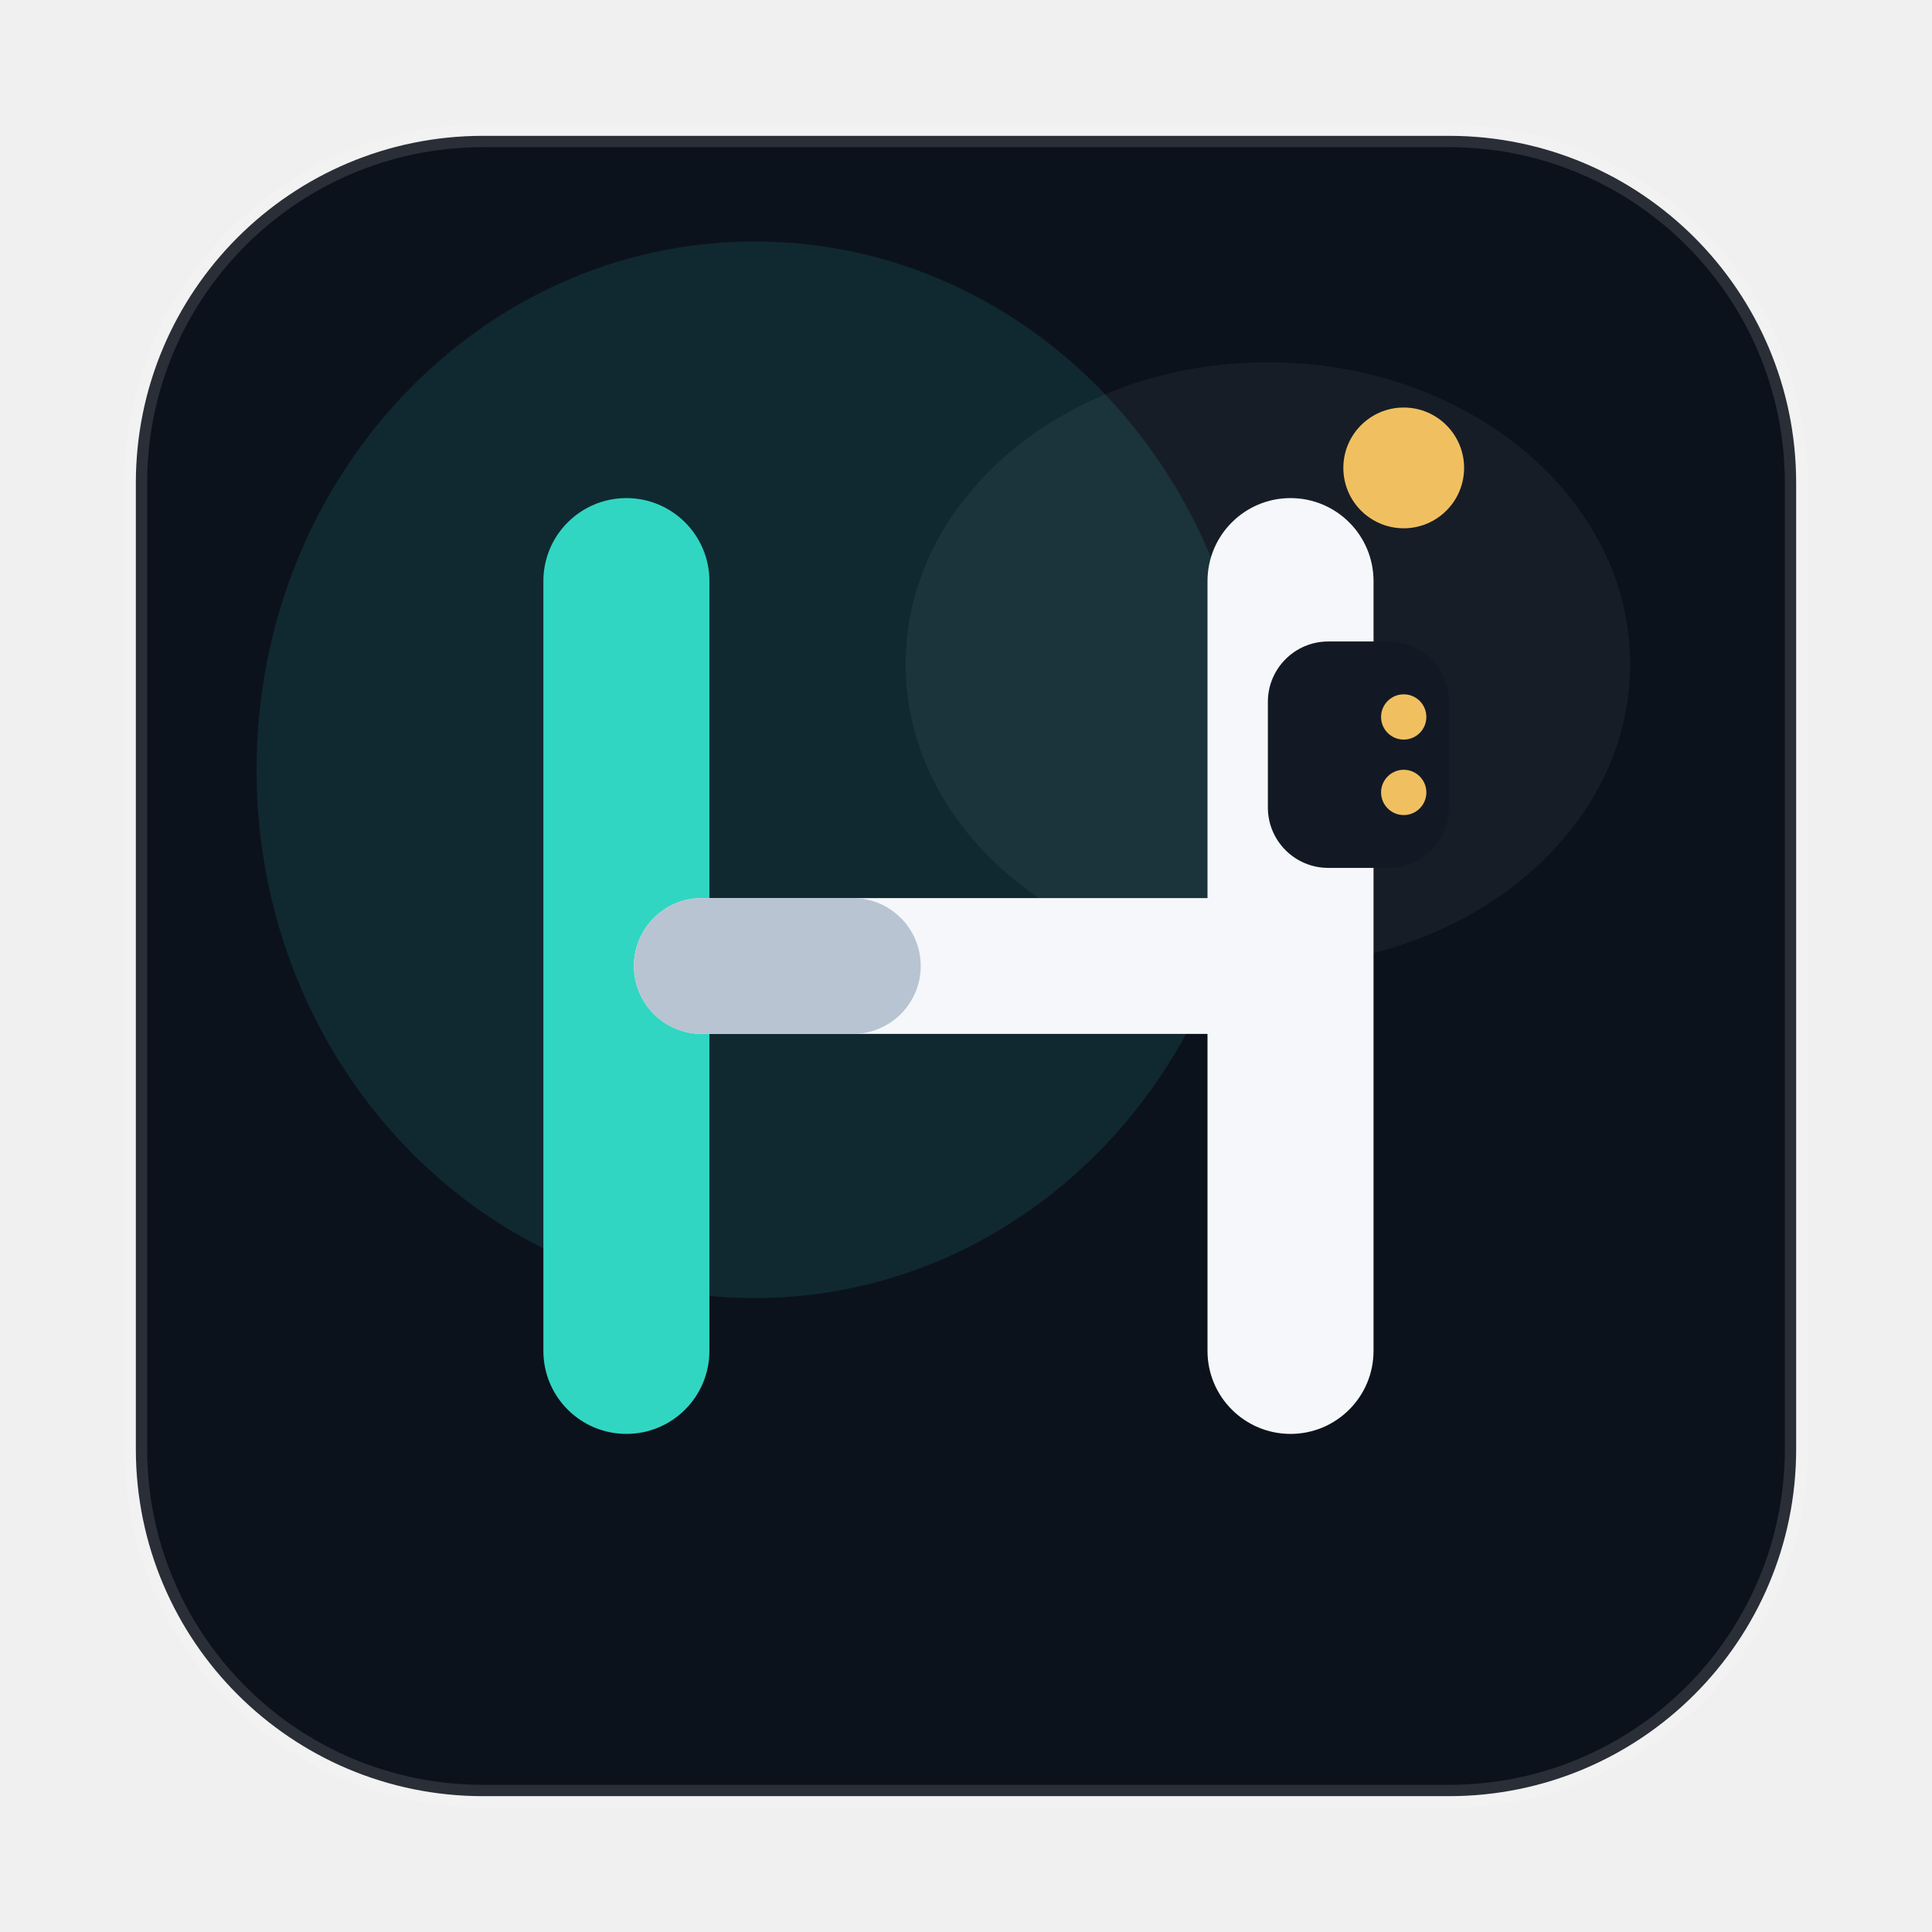
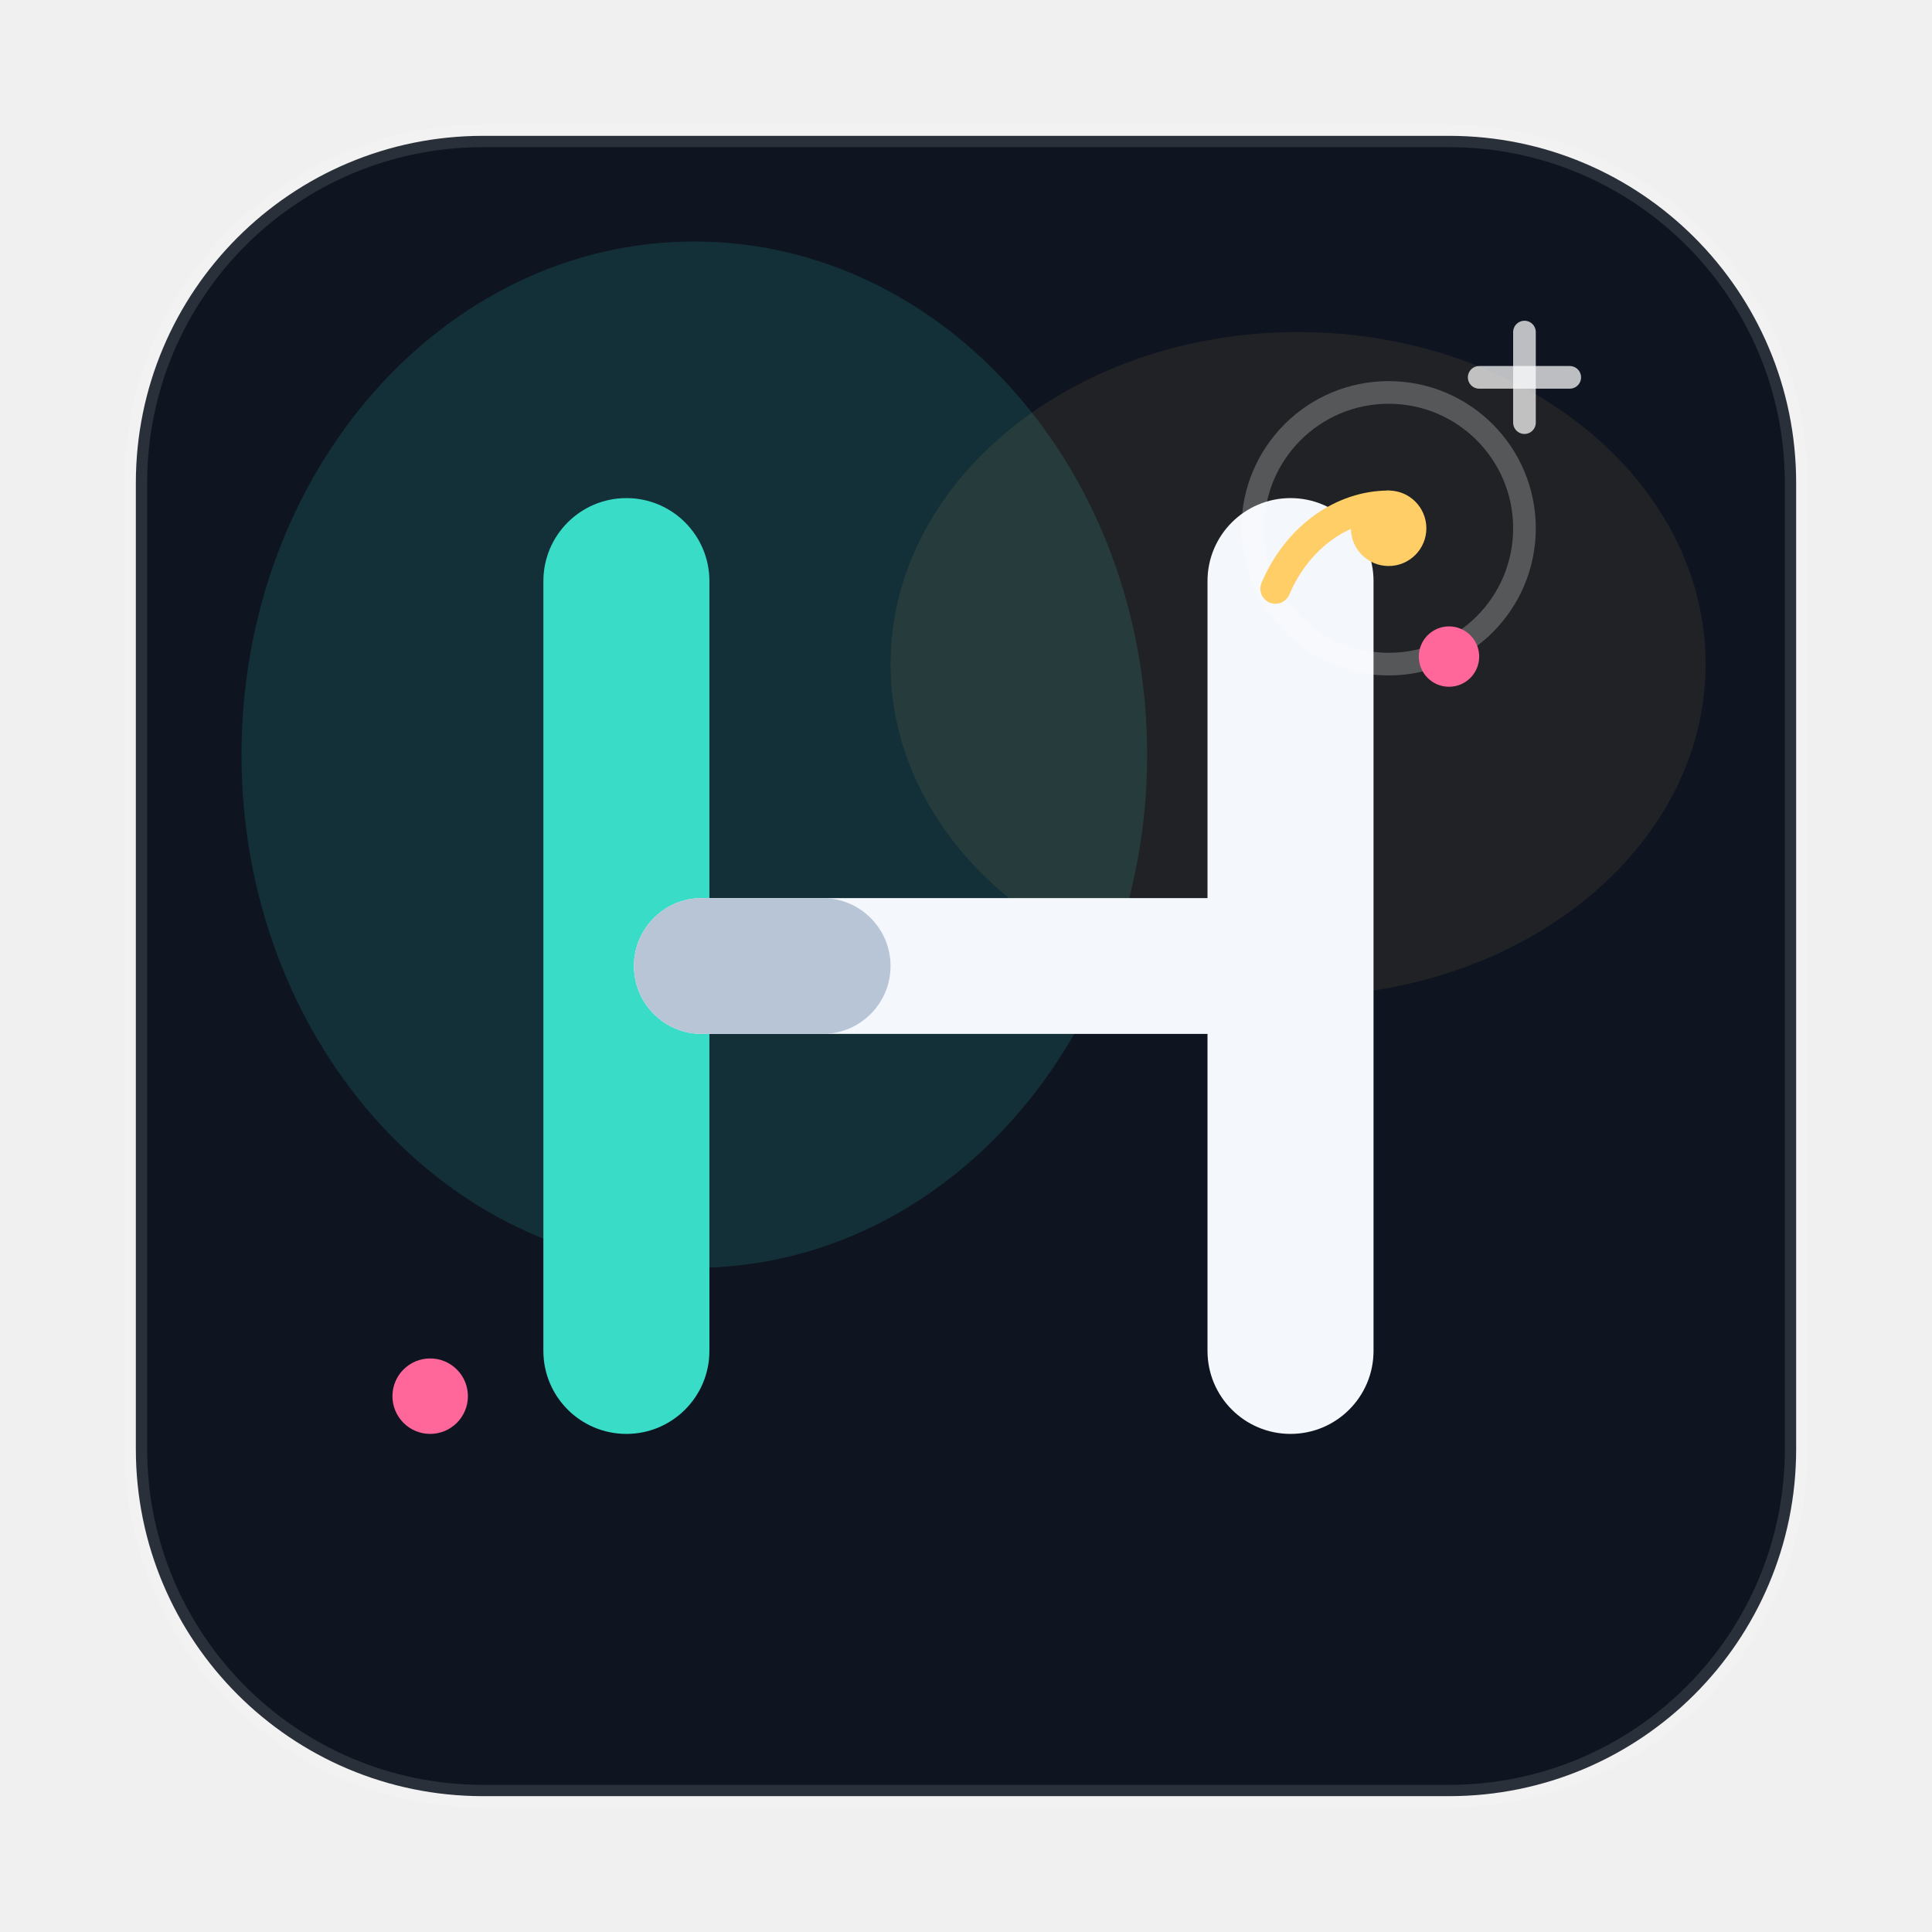
<svg xmlns="http://www.w3.org/2000/svg" width="256" height="256" viewBox="0 0 256 256" fill="none">
-   <rect x="18" y="18" width="220" height="220" rx="46" fill="#0C121C" />
+   <rect x="18" y="18" width="220" height="220" rx="46" fill="#0E1420" />
  <rect x="18" y="18" width="220" height="220" rx="46" stroke="#FFFFFF" stroke-opacity="0.12" stroke-width="3" />
-   <ellipse cx="100" cy="102" rx="66" ry="70" fill="#31D6C2" fill-opacity="0.12" />
-   <ellipse cx="168" cy="88" rx="48" ry="40" fill="#FFFFFF" fill-opacity="0.05" />
-   <rect x="72" y="66" width="22" height="124" rx="11" fill="#31D6C2" />
-   <rect x="160" y="66" width="22" height="124" rx="11" fill="#F5F7FA" />
-   <rect x="84" y="119" width="86" height="18" rx="9" fill="#F5F7FA" />
-   <rect x="84" y="119" width="38" height="18" rx="9" fill="#B8C4D2" />
-   <rect x="168" y="85" width="24" height="30" rx="8" fill="#121925" />
-   <circle cx="186" cy="95" r="3" fill="#F0C060" />
-   <circle cx="186" cy="105" r="3" fill="#F0C060" />
-   <circle cx="186" cy="62" r="8" fill="#F0C060" />
+   <ellipse cx="92" cy="100" rx="60" ry="68" fill="#38DCC7" fill-opacity="0.14" />
+   <ellipse cx="172" cy="88" rx="54" ry="44" fill="#FFCE66" fill-opacity="0.08" />
+   <rect x="72" y="66" width="22" height="124" rx="11" fill="#38DCC7" />
+   <rect x="160" y="66" width="22" height="124" rx="11" fill="#F4F7FB" />
+   <rect x="84" y="119" width="86" height="18" rx="9" fill="#F4F7FB" />
+   <rect x="84" y="119" width="34" height="18" rx="9" fill="#B8C5D6" />
+   <circle cx="184" cy="70" r="18" stroke="#FFFFFF" stroke-opacity="0.24" stroke-width="3" />
+   <path d="M169 78C172 71 178 67 184 67" stroke="#FFCE66" stroke-width="4" stroke-linecap="round" />
+   <circle cx="184" cy="70" r="5" fill="#FFCE66" />
+   <circle cx="192" cy="87" r="4" fill="#FF6699" />
+   <circle cx="57" cy="185" r="5" fill="#FF6699" />
+   <path d="M202 44V56" stroke="#FFFFFF" stroke-opacity="0.72" stroke-width="3" stroke-linecap="round" />
+   <path d="M196 50H208" stroke="#FFFFFF" stroke-opacity="0.72" stroke-width="3" stroke-linecap="round" />
</svg>
